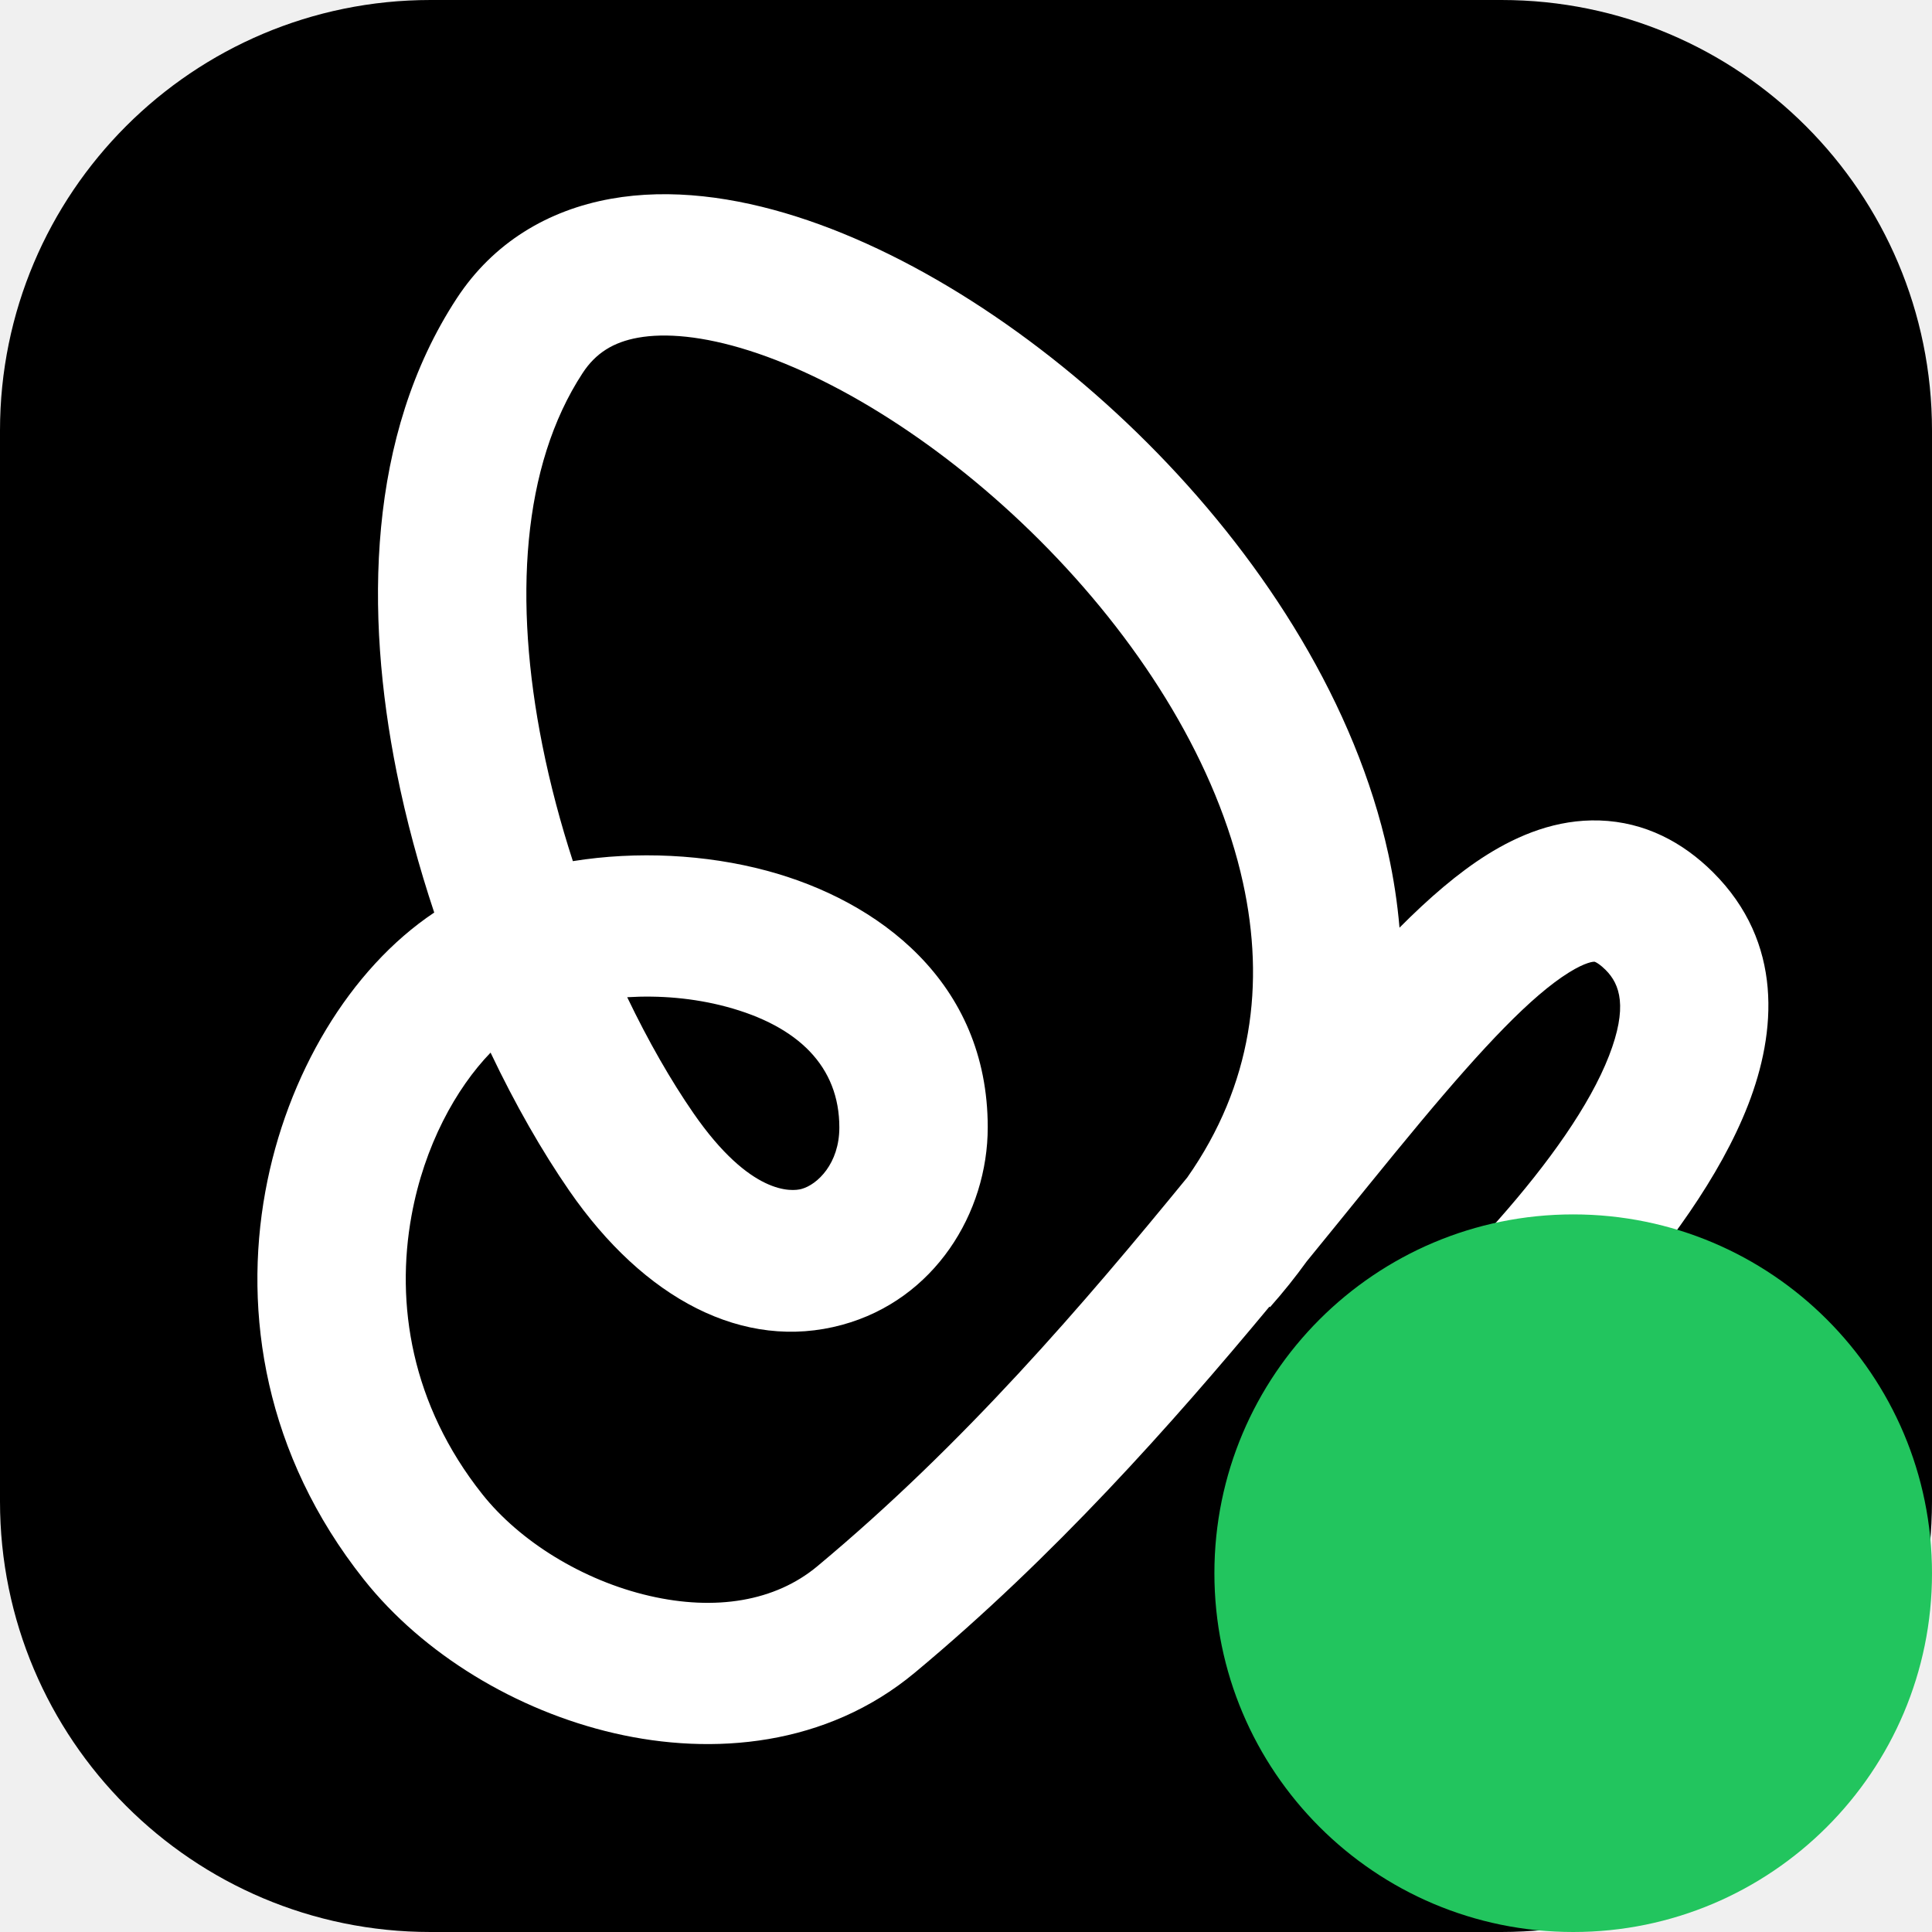
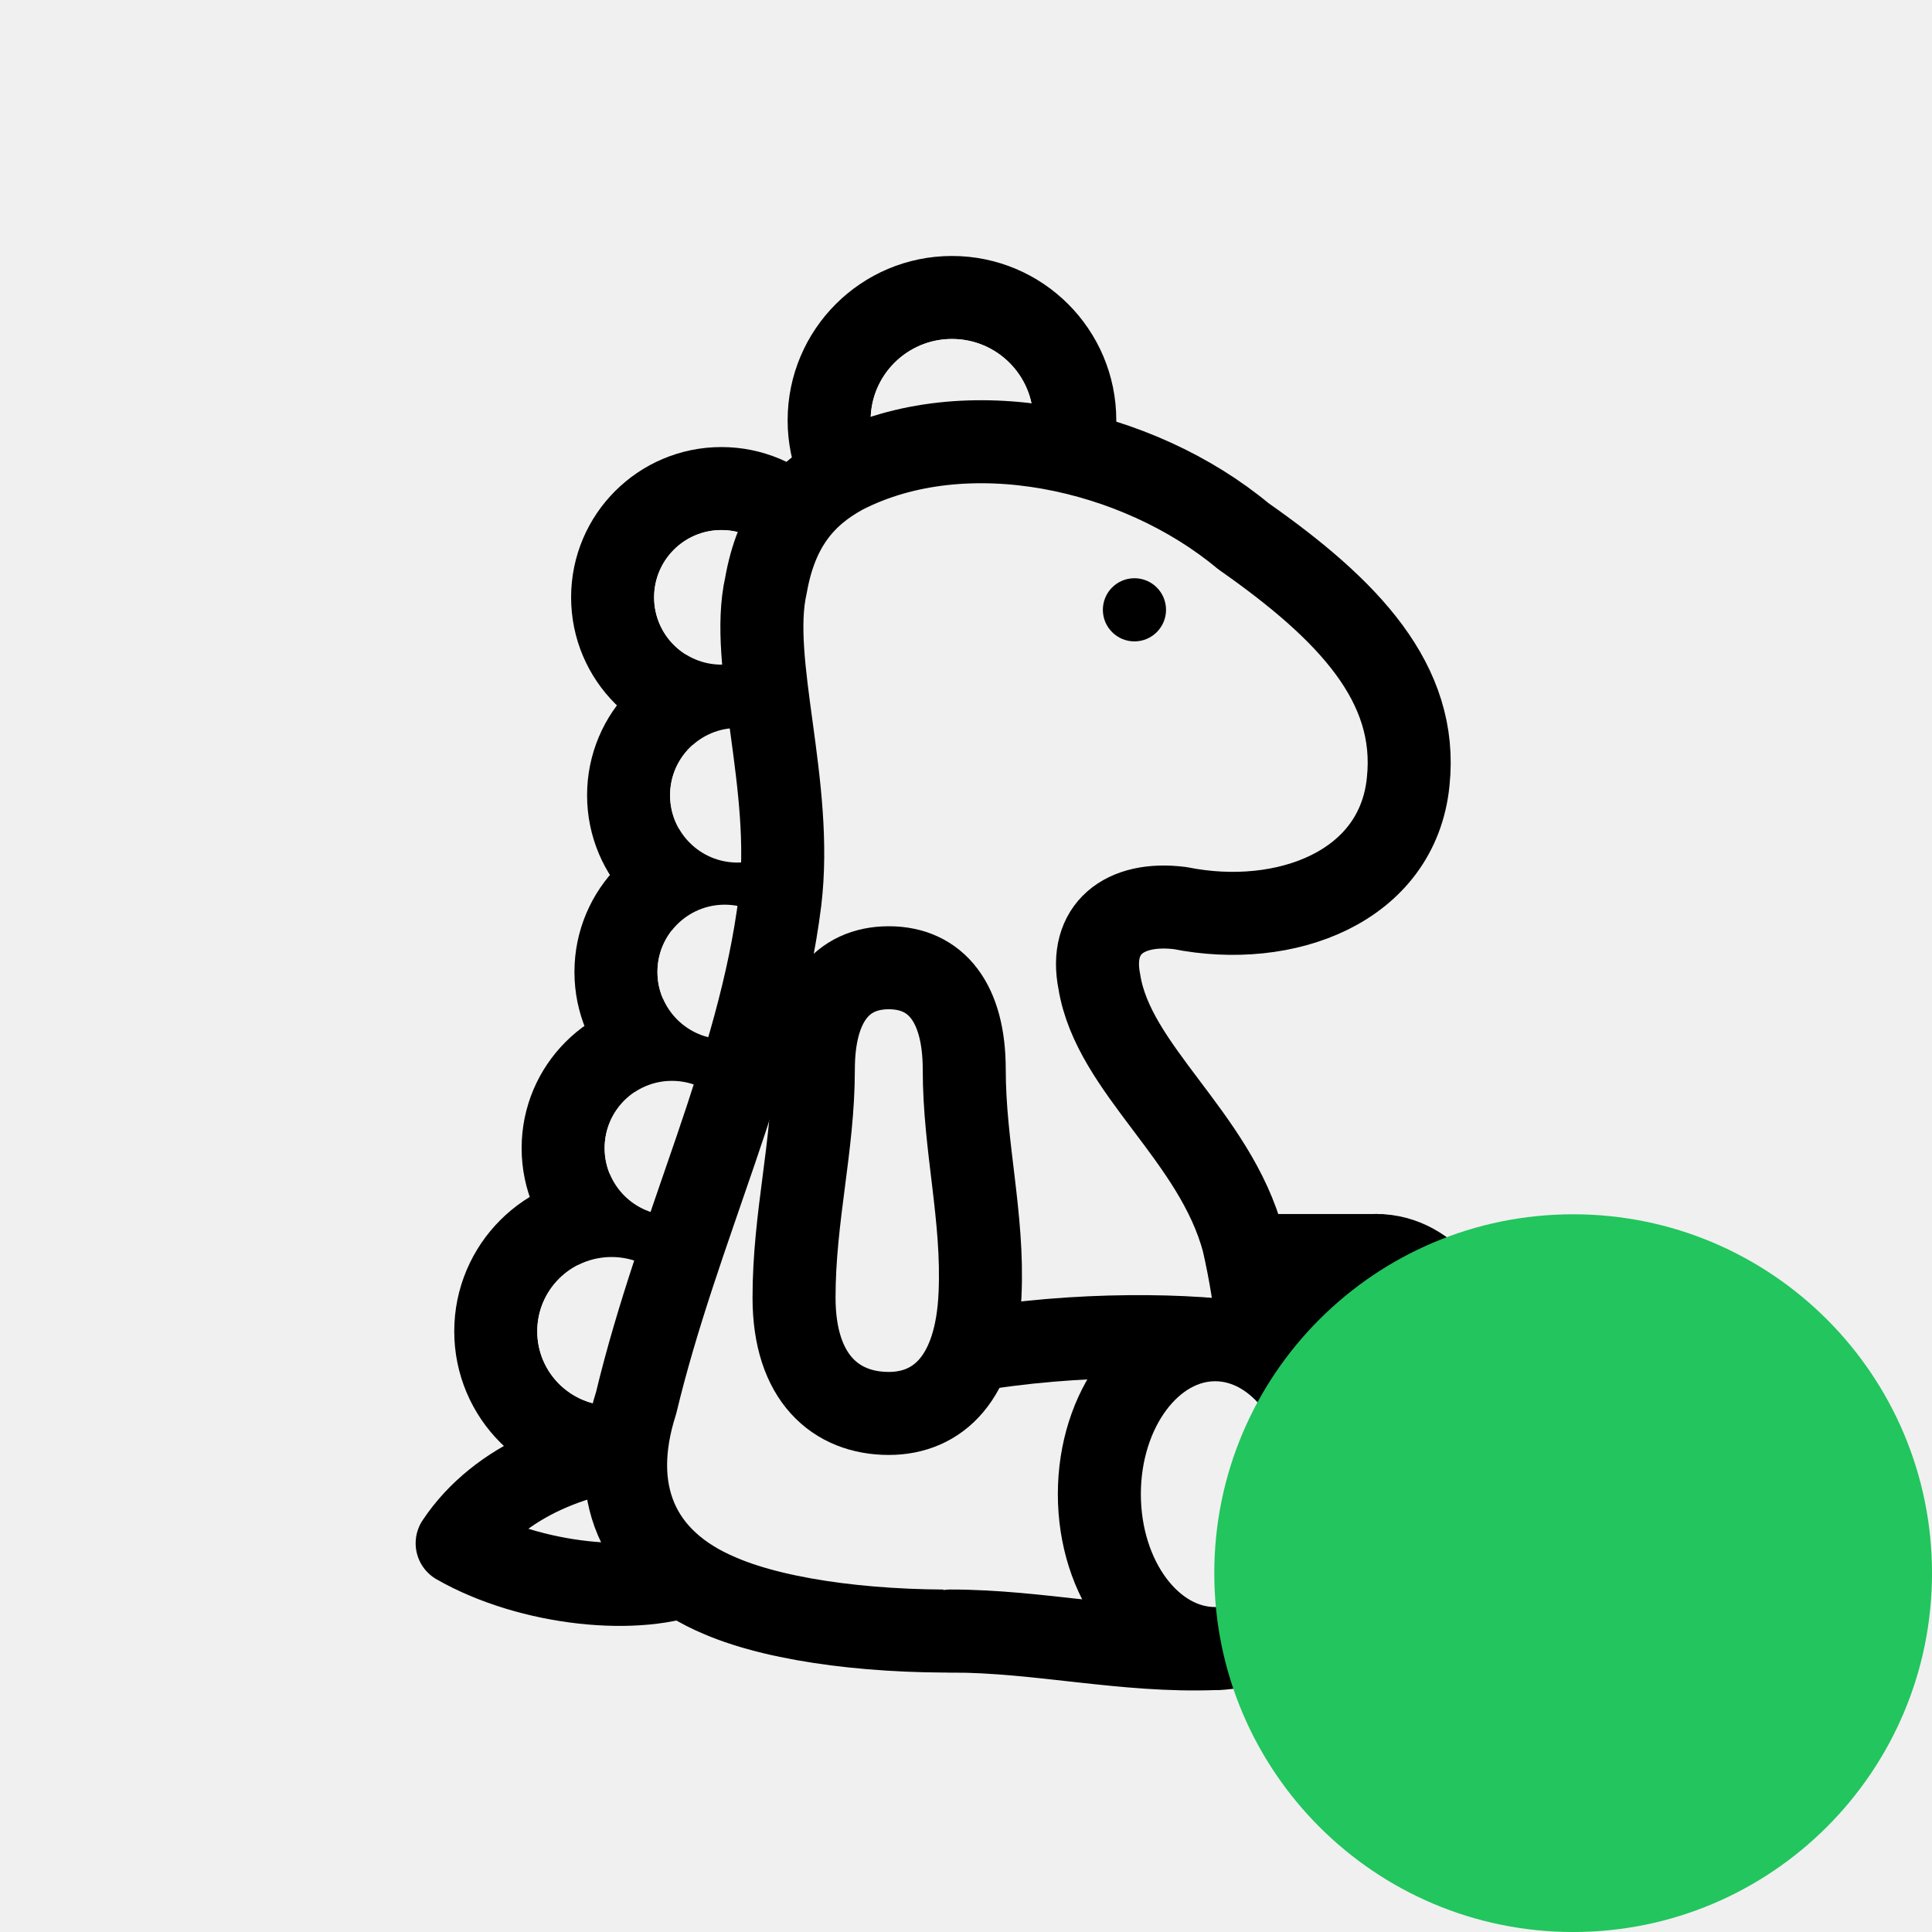
- <svg xmlns="http://www.w3.org/2000/svg" width="48" height="48" viewBox="0 0 700 700" fill="none">
-   <rect width="700" height="700" rx="156" fill="black" />
-   <path transform="translate(350,350) scale(1.05) translate(-350,-350)" d="M291.495 91.399C333.897 104.892 379.155 135.075 416.229 173.191C453.389 211.394 484.429 259.725 495.708 311.251C497.555 319.693 498.865 328.216 499.586 336.776C509.755 326.554 519.867 317.815 529.89 311.547C540.647 304.821 553.808 299.297 568.641 299.785C584.29 300.299 597.395 307.326 607.747 317.632C632.173 341.947 629.612 372.898 619.872 397.936C610.185 422.833 591.557 447.826 572.732 469.124C553.591 490.78 532.713 510.308 516.779 524.318C508.775 531.355 501.936 537.073 497.07 541.052C494.635 543.043 492.689 544.603 491.334 545.679C490.657 546.217 490.126 546.635 489.756 546.926C489.571 547.071 489.425 547.184 489.321 547.265C489.269 547.305 489.227 547.338 489.196 547.362C489.181 547.374 489.168 547.385 489.157 547.393C489.153 547.397 489.147 547.401 489.144 547.403C489.134 547.4 488.837 547.06 473.001 528.499L489.135 547.411C478.157 555.911 462.033 554.334 453.122 543.89C444.213 533.448 445.887 518.094 456.861 509.592C456.863 509.591 456.865 509.588 456.869 509.586C456.88 509.577 456.902 509.561 456.933 509.536C456.997 509.487 457.101 509.404 457.245 509.292C457.533 509.066 457.979 508.715 458.569 508.247C459.749 507.31 461.506 505.901 463.742 504.073C468.216 500.414 474.589 495.088 482.073 488.508C497.114 475.284 516.315 457.282 533.578 437.75C551.157 417.862 565.26 398.01 571.859 381.048C578.403 364.227 575.681 356.302 570.724 351.367C568.928 349.579 567.744 348.902 567.267 348.676C566.888 348.496 566.811 348.52 566.804 348.52C566.605 348.513 563.971 348.537 557.953 352.3C545.161 360.299 528.815 377.492 506.807 403.867C494.927 418.106 481.871 434.435 467.547 451.957C463.709 457.28 459.503 462.538 454.91 467.717L454.702 467.549C420.808 508.347 380.37 553.856 332.335 593.848C301.853 619.226 262.656 622.597 228.642 614.743C194.834 606.936 162.658 587.448 142.217 561.686C108.054 518.631 100.57 469.801 108.223 427.836C115.56 387.606 137.391 351.005 166.502 331.557C161.248 315.813 156.813 299.49 153.519 283.013C142.593 228.368 143.239 167.031 174.28 119.619C186.922 100.31 205.846 89.153 227.387 85.277C248.1 81.55 270.278 84.648 291.495 91.399ZM378.642 206.356C345.773 172.563 307.463 147.917 275.208 137.654C259.096 132.527 246.171 131.514 236.828 133.195C228.314 134.727 222.227 138.497 217.721 145.38C196.712 177.468 193.858 224.004 203.82 273.827C206.532 287.394 210.127 300.834 214.345 313.817C236.45 310.276 260.156 311.463 281.22 317.11C319.621 327.403 357.501 355.419 357.501 405.654C357.501 435.255 339.111 465.136 307.278 473.815C273.211 483.103 238.854 464.822 213.105 427.541C203.716 413.947 194.443 397.766 185.947 379.89C174.028 392.223 163.08 411.953 158.673 436.118C153.128 466.518 158.514 501.286 183.085 532.253C195.993 548.522 217.742 562.031 240.771 567.349C263.594 572.619 284.147 569.24 298.664 557.154C349.383 514.927 390.709 466.547 426.366 422.952C448.879 390.86 453.195 356.06 445.578 321.265C436.703 280.718 411.425 240.06 378.642 206.356ZM306.296 405.722C306.296 384.769 292.223 370.736 267.284 364.051C256.012 361.03 244.156 360.087 233.095 360.771C240.361 375.935 248.168 389.513 255.897 400.704C275.647 429.298 289.989 427.822 293.247 426.934C298.737 425.437 306.296 418.161 306.296 405.722Z" fill="white" />
-   <circle cx="570" cy="570" r="130" fill="#22c55e" />
+ <svg xmlns="http://www.w3.org/2000/svg" width="48" height="48" viewBox="0 0 1024 1024">
+   <defs>
+     <mask id="dino-lines" maskUnits="userSpaceOnUse" x="0" y="0" width="1024" height="1024">
+       <g transform="translate(512 512) scale(0.93) translate(-470 -507)">
+         <circle cx="268.0" cy="715.2" r="66" fill="none" stroke="#FFFFFF" stroke-width="47.31" stroke-linejoin="round" stroke-linecap="round" />
+         <circle cx="302.4" cy="610.8" r="62" fill="none" stroke="#FFFFFF" stroke-width="47.31" stroke-linejoin="round" stroke-linecap="round" />
+         <circle cx="332.5" cy="510.4" r="62" fill="none" stroke="#FFFFFF" stroke-width="47.31" stroke-linejoin="round" stroke-linecap="round" />
+         <circle cx="339.7" cy="409.7" r="62" fill="none" stroke="#FFFFFF" stroke-width="47.31" stroke-linejoin="round" stroke-linecap="round" />
+         <circle cx="330.6" cy="296.9" r="62" fill="none" stroke="#FFFFFF" stroke-width="47.31" stroke-linejoin="round" stroke-linecap="round" />
+         <circle cx="462" cy="196" r="70" fill="none" stroke="#FFFFFF" stroke-width="47.31" stroke-linejoin="round" stroke-linecap="round" />
+         <circle cx="268.0" cy="715.2" r="42.344" fill="#000000" stroke="none" stroke-width="47.31" stroke-linejoin="round" stroke-linecap="round" />
+         <circle cx="302.4" cy="610.8" r="38.344" fill="#000000" stroke="none" stroke-width="47.31" stroke-linejoin="round" stroke-linecap="round" />
+         <circle cx="332.5" cy="510.4" r="38.344" fill="#000000" stroke="none" stroke-width="47.31" stroke-linejoin="round" stroke-linecap="round" />
+         <circle cx="339.7" cy="409.7" r="38.344" fill="#000000" stroke="none" stroke-width="47.31" stroke-linejoin="round" stroke-linecap="round" />
+         <circle cx="330.6" cy="296.9" r="38.344" fill="#000000" stroke="none" stroke-width="47.31" stroke-linejoin="round" stroke-linecap="round" />
+         <circle cx="462" cy="196" r="46.344" fill="#000000" stroke="none" stroke-width="47.31" stroke-linejoin="round" stroke-linecap="round" />
+         <path d="M296,780 C250,782 204,800 180,836 C222,860 284,866 316,852 Z" fill="#000000" stroke="#FFFFFF" stroke-width="47.31" stroke-linejoin="round" stroke-linecap="round" />
+         <path d="M400,226 C470,190 568,212 628,262 C688,304 728,346 722,402 C716,462 652,486 592,474 C560,470 540,486 546,516 C554,566 612,604 628,664 C644,734 642,806 612,856 C560,892 400,896 330,866 C282,846 266,806 282,756 C306,656 352,566 364,470 C372,404 346,334 356,290 C362,256 378,238 400,226 Z" fill="#000000" stroke="#FFFFFF" stroke-width="47.31" stroke-linejoin="round" stroke-linecap="round" />
+         <path d="M624,704 C646,684 676,672 704,672 L704,812 C670,812 640,790 624,760 Z" fill="#000000" stroke="none" stroke-width="47.31" stroke-linejoin="round" stroke-linecap="round" />
+         <path d="M636,704 C652,684 678,672 704,672" fill="none" stroke="#FFFFFF" stroke-width="47.31" stroke-linejoin="round" stroke-linecap="round" />
+         <path d="M704,672 L630,672" fill="none" stroke="#FFFFFF" stroke-width="47.31" stroke-linejoin="round" stroke-linecap="round" />
+         <ellipse cx="704" cy="742" rx="54" ry="70" fill="#000000" stroke="#FFFFFF" stroke-width="47.31" stroke-linejoin="round" stroke-linecap="round" />
+         <path d="M436,734 C496,718 566,716 612,720 L612,896 C560,898 512,886 461,886 Z" fill="#000000" stroke="none" stroke-width="47.31" stroke-linejoin="round" stroke-linecap="round" />
+         <path d="M436,734 C496,718 566,716 612,720 M612,896 C560,898 512,886 461,886" fill="none" stroke="#FFFFFF" stroke-width="47.31" stroke-linejoin="round" stroke-linecap="round" />
+         <ellipse cx="612" cy="808" rx="66" ry="88" fill="#000000" stroke="#FFFFFF" stroke-width="47.31" stroke-linejoin="round" stroke-linecap="round" />
+         <path d="M426,508 C453,508 469,528 469,566 C469,610 480,650 478,694 C476,742 454,762 426,762 C396,762 372,742 372,696 C372,650 383,610 383,566 C383,528 399,508 426,508 Z" fill="#000000" stroke="#FFFFFF" stroke-width="47.31" stroke-linejoin="round" stroke-linecap="round" />
+         <circle cx="566" cy="304" r="18" fill="#FFFFFF" />
+       </g>
+     </mask>
+   </defs>
+   <rect width="1024" height="1024" fill="#000000" mask="url(#dino-lines)" />
+   <circle cx="833.8" cy="833.8" r="190.2" fill="#22c55e" />
</svg>
